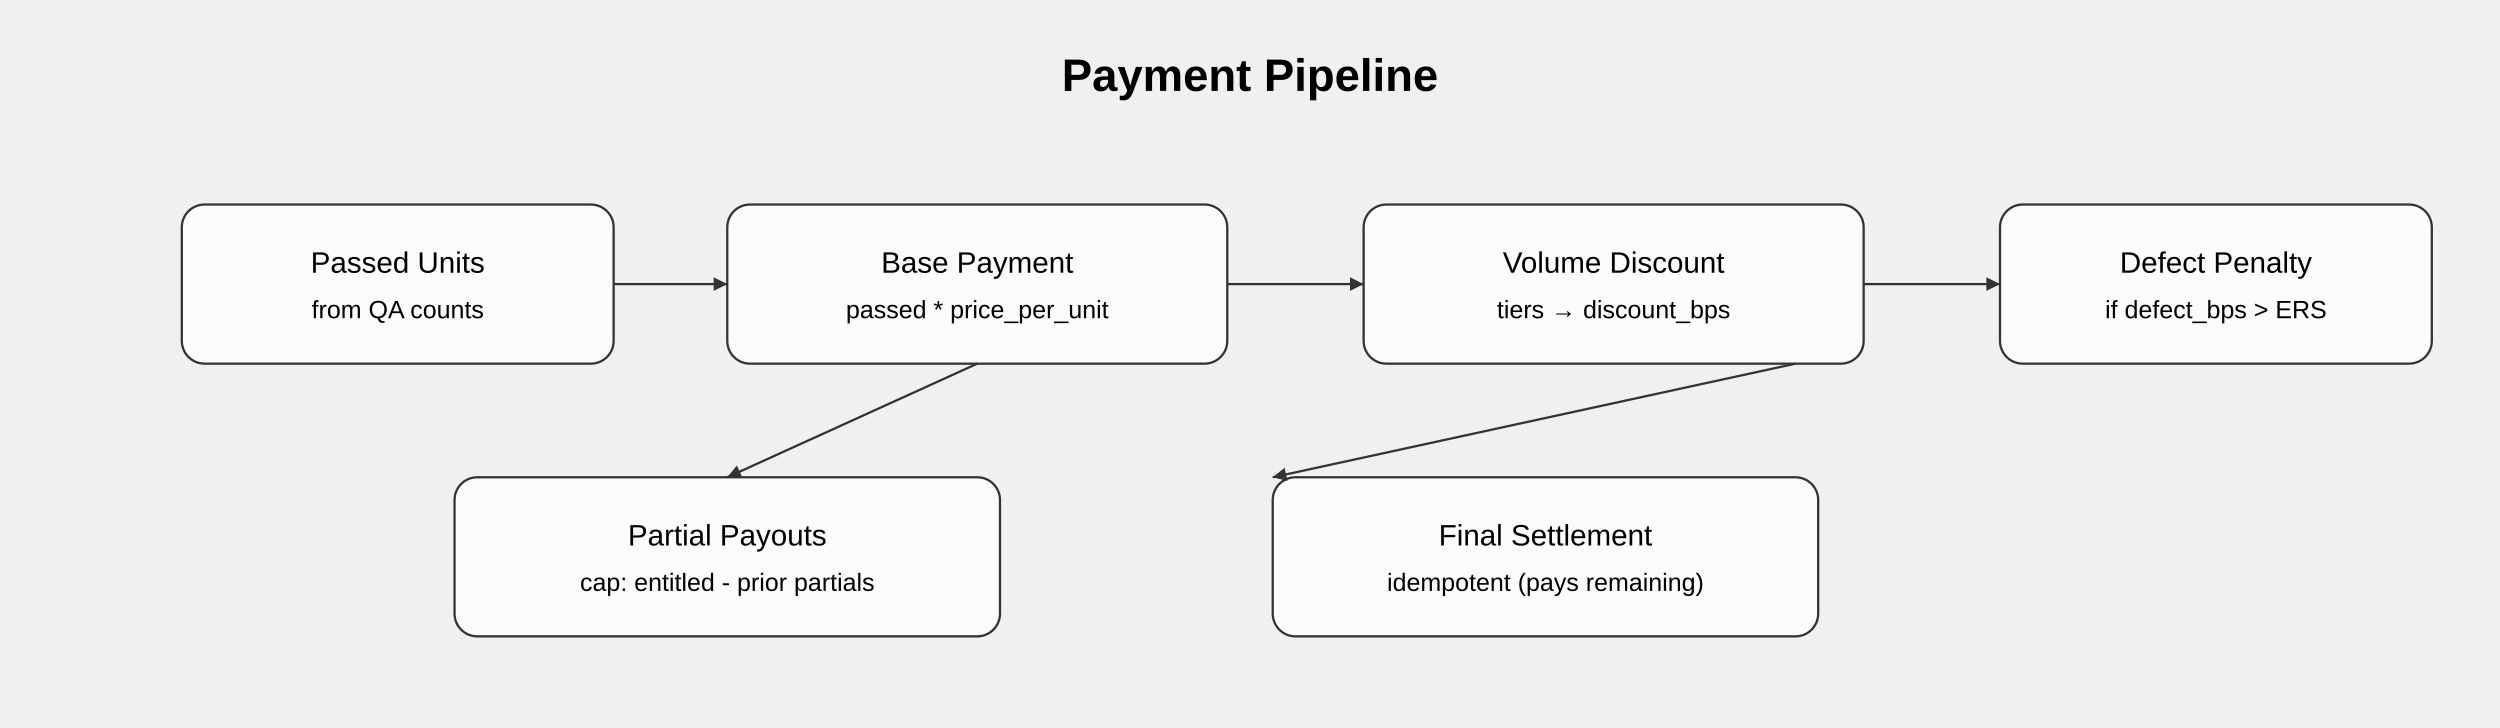
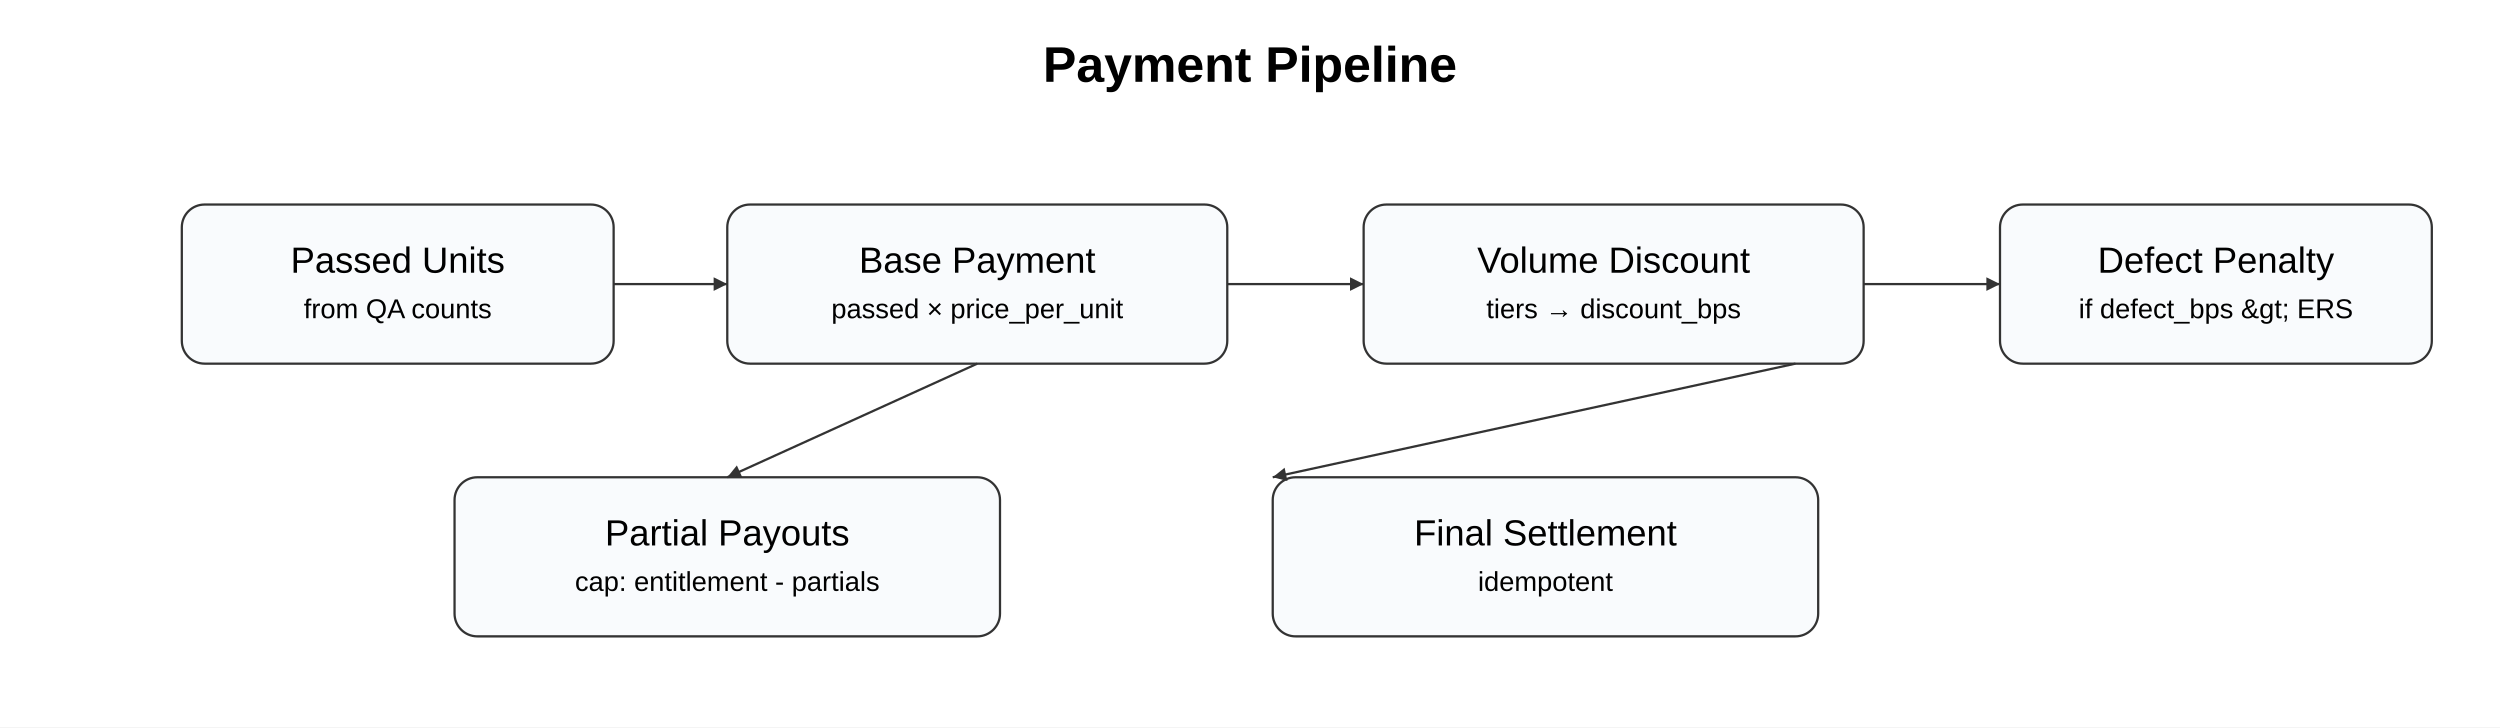
- <svg xmlns="http://www.w3.org/2000/svg" width="1100" height="320">
+ <svg xmlns="http://www.w3.org/2000/svg" width="1100" height="320" viewBox="0 0 1100 320">
  <defs>
    <marker id="arrow" markerWidth="10" markerHeight="10" refX="6" refY="3" orient="auto">
      <path d="M0,0 L0,6 L6,3 z" fill="#333" />
    </marker>
-     <style>
-       .box { fill: #f9fbfd; stroke: #333; rx: 10; ry: 10; }
-       .sub { fill: #eef7ff; }
-       .title { font-family: Arial; font-size: 20px; font-weight: bold; }
-       .lbl { font-family: Arial; font-size: 13px; }
-       .small { font-family: Arial; font-size: 11px; }
-       .mono { font-family: 'Courier New', monospace; font-size: 12px; }
-     </style>
  </defs>
-   <text x="550" y="40" class="title" text-anchor="middle">Payment Pipeline</text>
-   <rect x="80" y="90" width="190" height="70" class="box" />
-   <text x="175" y="120" class="lbl" text-anchor="middle">Passed Units</text>
-   <text x="175" y="140" class="small" text-anchor="middle">from QA counts</text>
-   <rect x="320" y="90" width="220" height="70" class="box" />
-   <text x="430" y="120" class="lbl" text-anchor="middle">Base Payment</text>
-   <text x="430" y="140" class="small" text-anchor="middle">passed * price_per_unit</text>
-   <rect x="600" y="90" width="220" height="70" class="box" />
-   <text x="710" y="120" class="lbl" text-anchor="middle">Volume Discount</text>
-   <text x="710" y="140" class="small" text-anchor="middle">tiers → discount_bps</text>
-   <rect x="880" y="90" width="190" height="70" class="box" />
-   <text x="975" y="120" class="lbl" text-anchor="middle">Defect Penalty</text>
-   <text x="975" y="140" class="small" text-anchor="middle">if defect_bps &gt; ERS</text>
+   <rect x="0" y="0" width="1100" height="320" fill="#ffffff" />
+   <text x="550" y="36" font-family="Arial" font-size="22" font-weight="bold" text-anchor="middle" fill="#000">Payment Pipeline</text>
+   <rect x="80" y="90" width="190" height="70" rx="10" ry="10" fill="#f9fbfd" stroke="#333" />
+   <text x="175" y="120" font-family="Arial" font-size="16" font-weight="normal" text-anchor="middle" fill="#000">Passed Units</text>
+   <text x="175" y="140" font-family="Arial" font-size="12" font-weight="normal" text-anchor="middle" fill="#000">from QA counts</text>
+   <rect x="320" y="90" width="220" height="70" rx="10" ry="10" fill="#f9fbfd" stroke="#333" />
+   <text x="430" y="120" font-family="Arial" font-size="16" font-weight="normal" text-anchor="middle" fill="#000">Base Payment</text>
+   <text x="430" y="140" font-family="Arial" font-size="12" font-weight="normal" text-anchor="middle" fill="#000">passed × price_per_unit</text>
+   <rect x="600" y="90" width="220" height="70" rx="10" ry="10" fill="#f9fbfd" stroke="#333" />
+   <text x="710" y="120" font-family="Arial" font-size="16" font-weight="normal" text-anchor="middle" fill="#000">Volume Discount</text>
+   <text x="710" y="140" font-family="Arial" font-size="12" font-weight="normal" text-anchor="middle" fill="#000">tiers → discount_bps</text>
+   <rect x="880" y="90" width="190" height="70" rx="10" ry="10" fill="#f9fbfd" stroke="#333" />
+   <text x="975" y="120" font-family="Arial" font-size="16" font-weight="normal" text-anchor="middle" fill="#000">Defect Penalty</text>
+   <text x="975" y="140" font-family="Arial" font-size="12" font-weight="normal" text-anchor="middle" fill="#000">if defect_bps &amp;gt; ERS</text>
  <line x1="270" y1="125" x2="320" y2="125" stroke="#333" marker-end="url(#arrow)" />
  <line x1="540" y1="125" x2="600" y2="125" stroke="#333" marker-end="url(#arrow)" />
  <line x1="820" y1="125" x2="880" y2="125" stroke="#333" marker-end="url(#arrow)" />
-   <rect x="200" y="210" width="240" height="70" class="box" />
-   <text x="320" y="240" class="lbl" text-anchor="middle">Partial Payouts</text>
-   <text x="320" y="260" class="small" text-anchor="middle">cap: entitled - prior partials</text>
-   <rect x="560" y="210" width="240" height="70" class="box" />
-   <text x="680" y="240" class="lbl" text-anchor="middle">Final Settlement</text>
-   <text x="680" y="260" class="small" text-anchor="middle">idempotent (pays remaining)</text>
+   <rect x="200" y="210" width="240" height="70" rx="10" ry="10" fill="#f9fbfd" stroke="#333" />
+   <text x="320" y="240" font-family="Arial" font-size="16" font-weight="normal" text-anchor="middle" fill="#000">Partial Payouts</text>
+   <text x="320" y="260" font-family="Arial" font-size="12" font-weight="normal" text-anchor="middle" fill="#000">cap: entitlement - partials</text>
+   <rect x="560" y="210" width="240" height="70" rx="10" ry="10" fill="#f9fbfd" stroke="#333" />
+   <text x="680" y="240" font-family="Arial" font-size="16" font-weight="normal" text-anchor="middle" fill="#000">Final Settlement</text>
+   <text x="680" y="260" font-family="Arial" font-size="12" font-weight="normal" text-anchor="middle" fill="#000">idempotent</text>
  <line x1="430" y1="160" x2="320" y2="210" stroke="#333" marker-end="url(#arrow)" />
  <line x1="790" y1="160" x2="560" y2="210" stroke="#333" marker-end="url(#arrow)" />
</svg>
